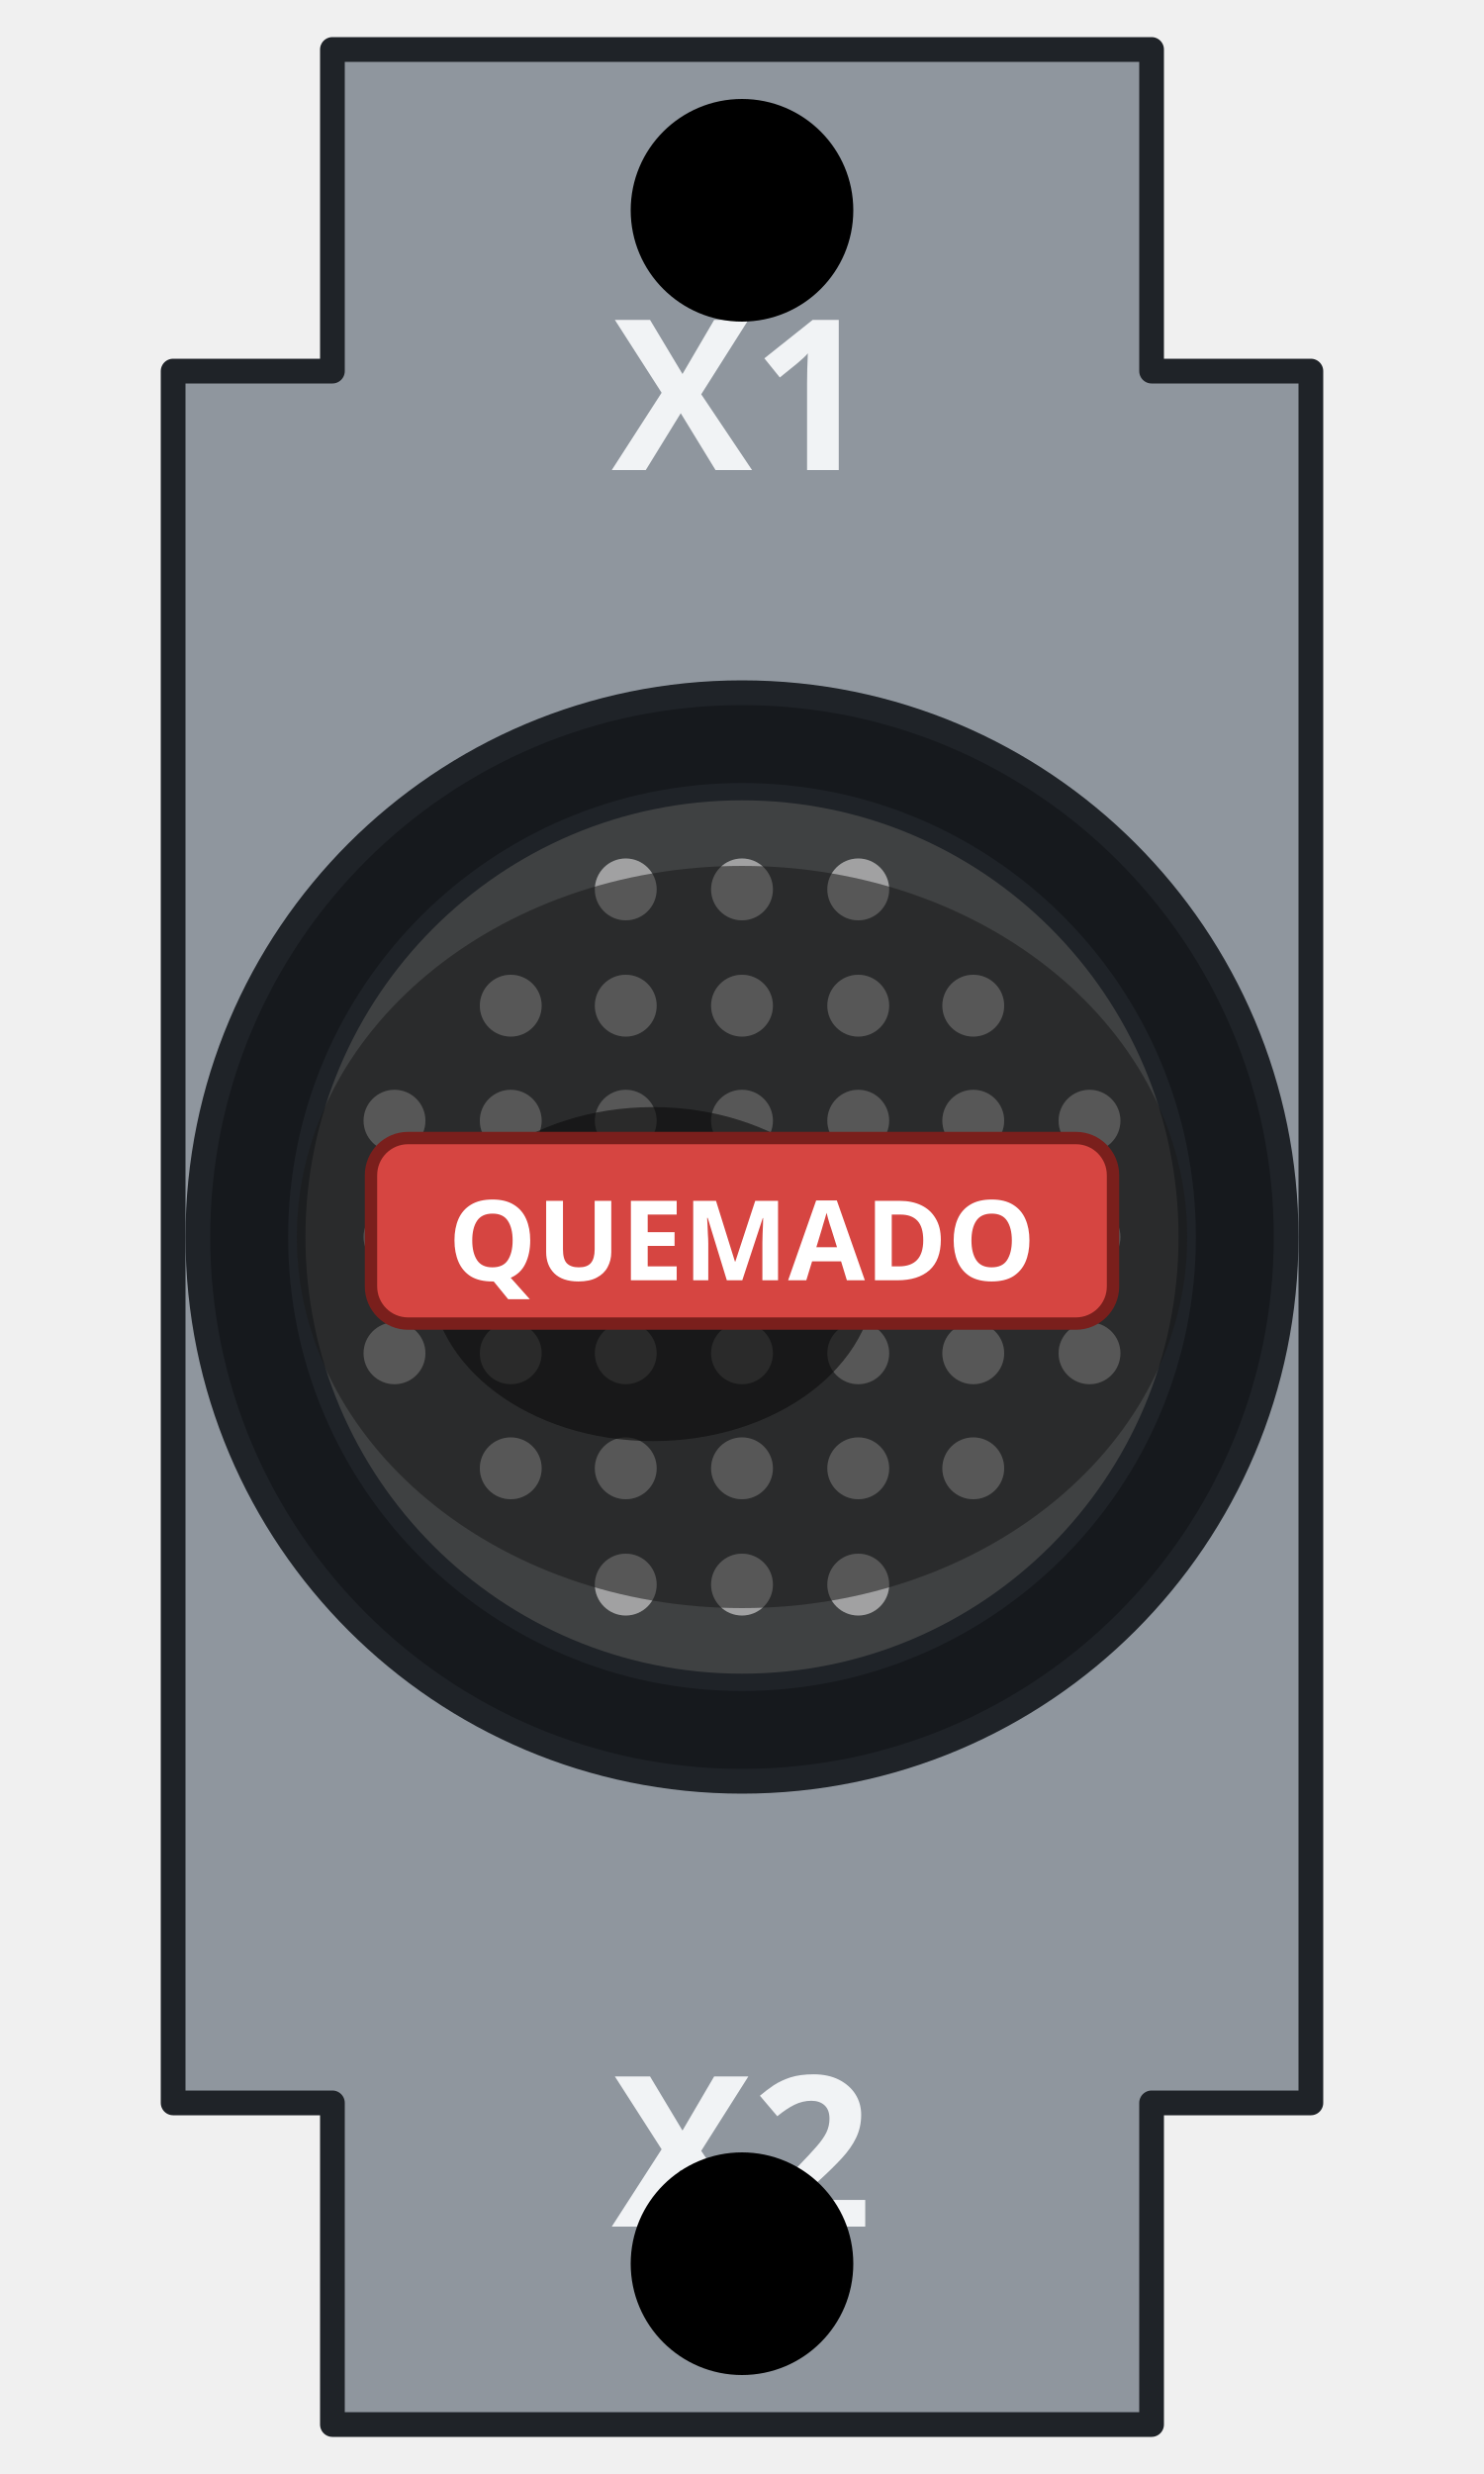
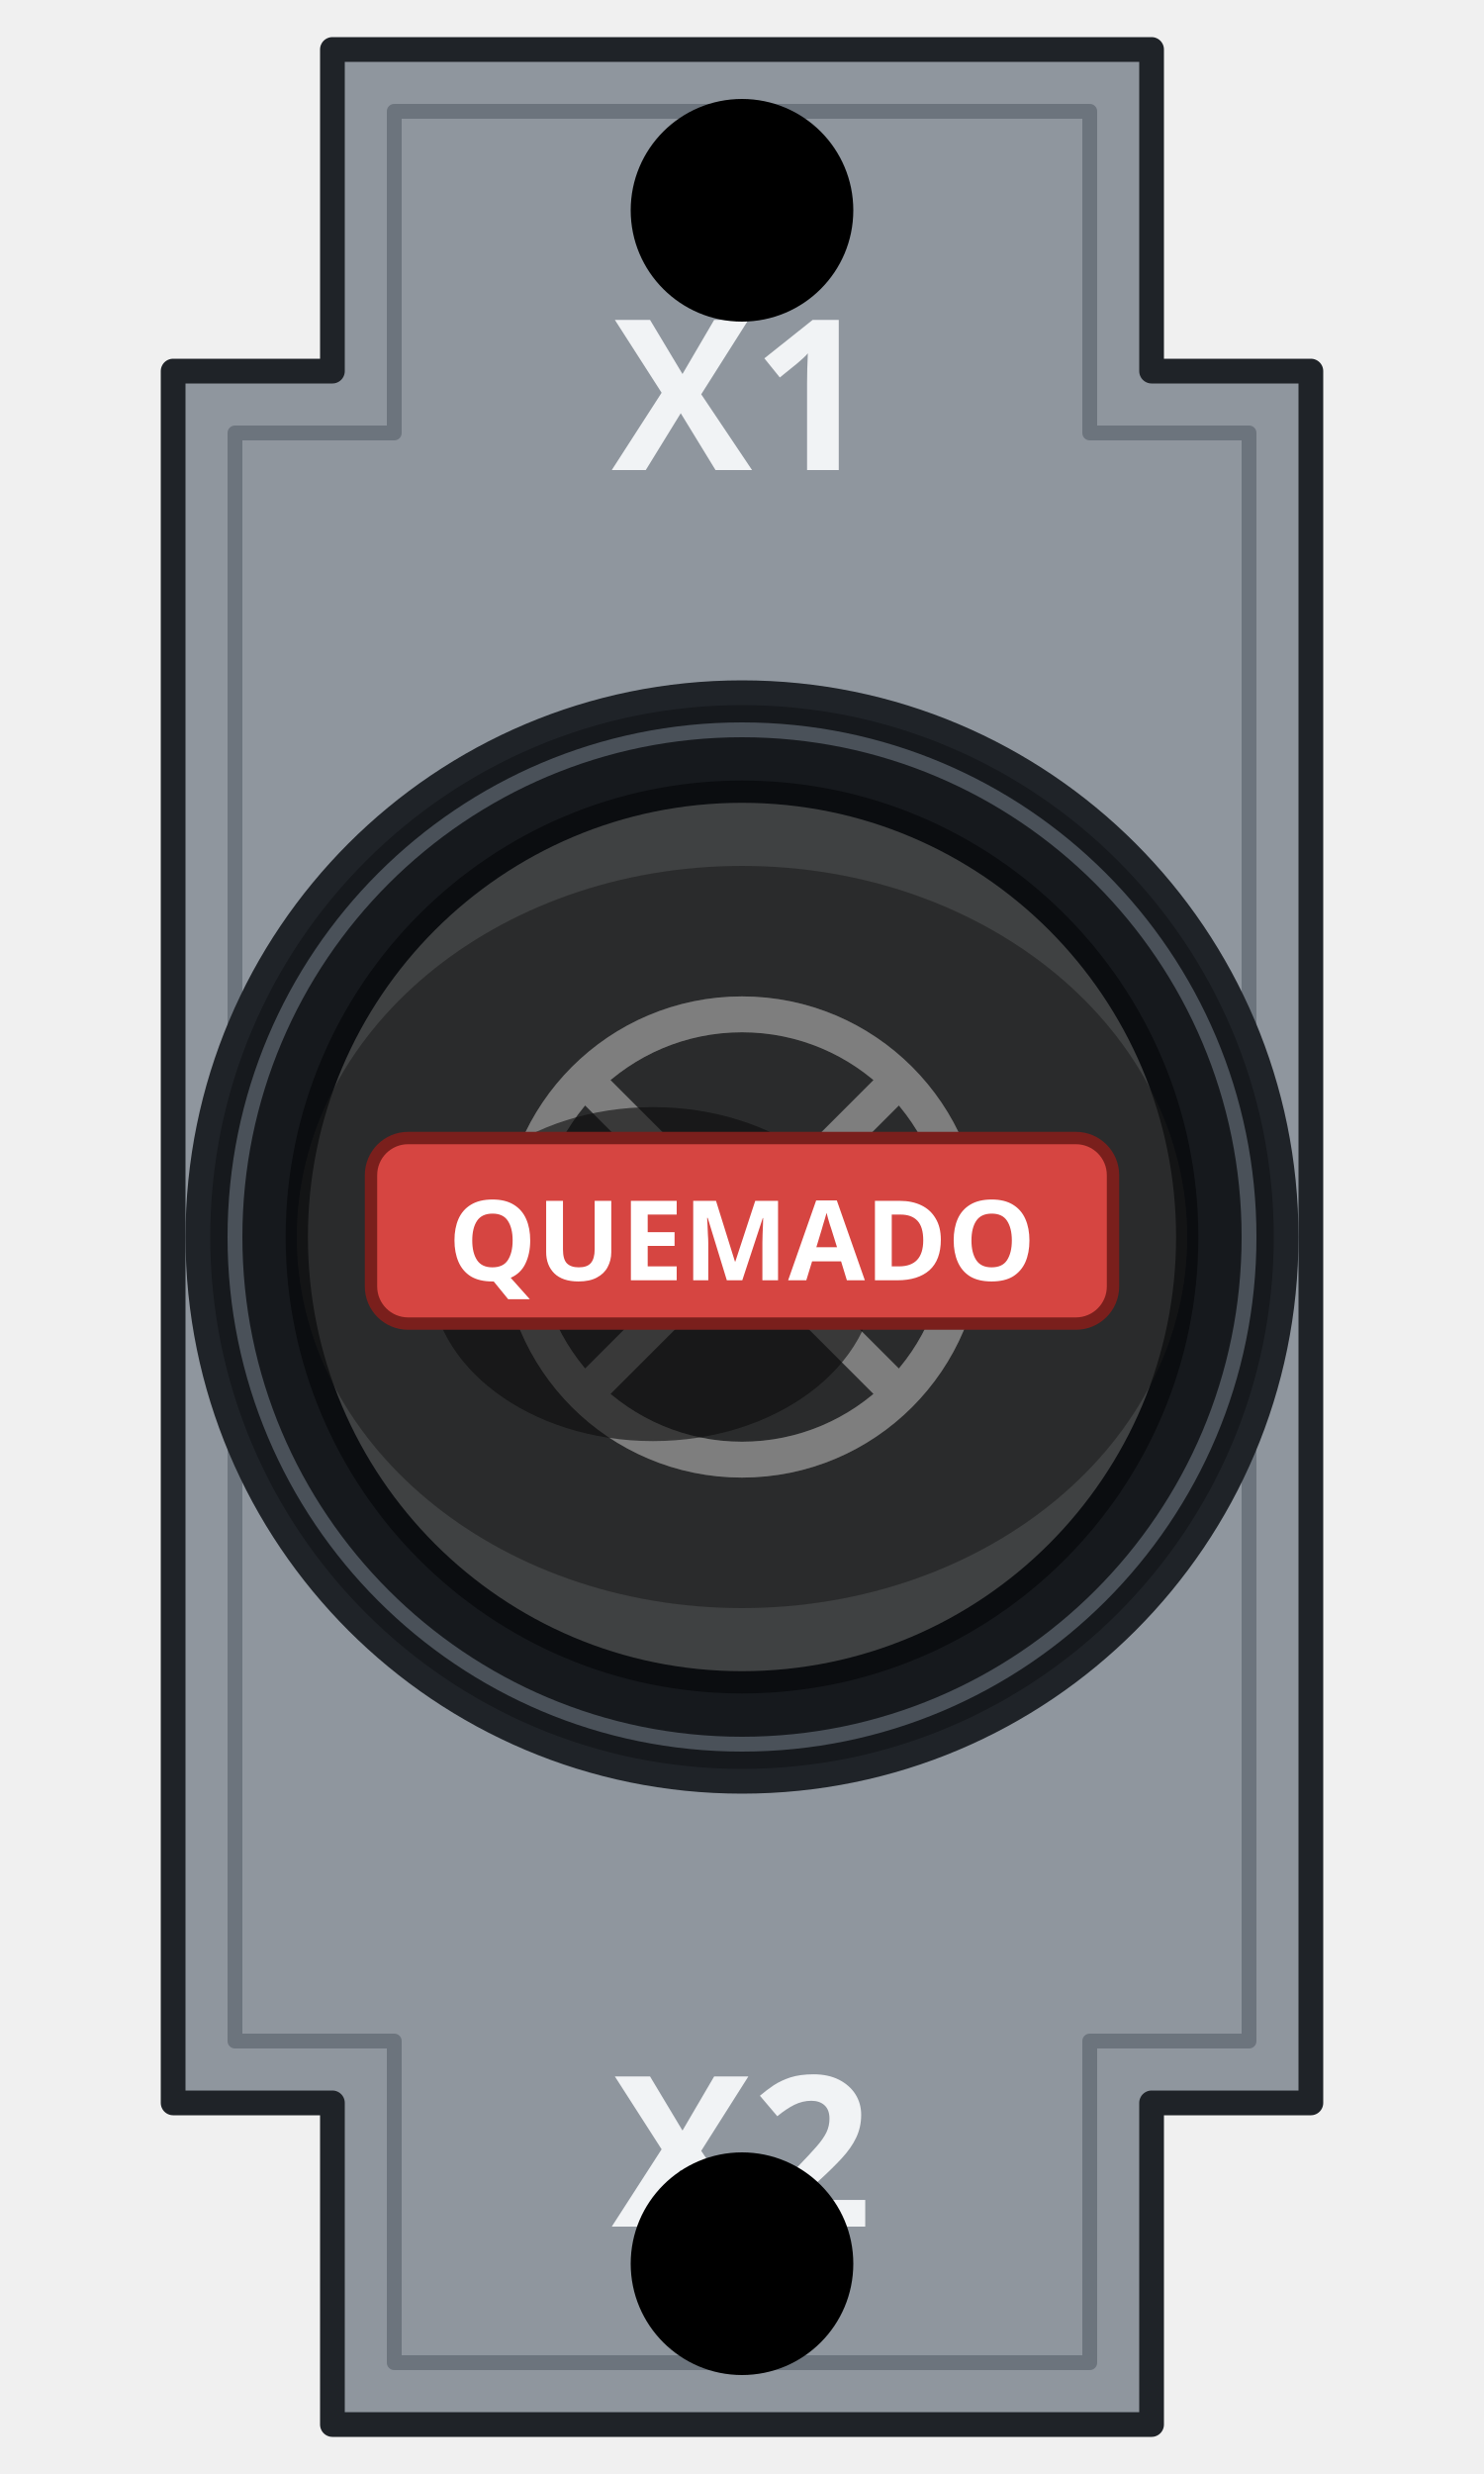
<svg xmlns="http://www.w3.org/2000/svg" viewBox="0 0 120 200" width="120" height="200" font-family="Segoe UI,Noto Sans,Arial,sans-serif">
  <path d="M26.88 4 H93.12 V30 H106 V170 H93.12 V196 H26.88 V170 H14 V30 H26.88 Z" fill="#8f969e" stroke="#1f2328" stroke-width="2" stroke-linejoin="round" />
+   <path d="M31.88 9 H88.12 V35 H101 V165 H88.12 V191 H31.88 V165 H19 V35 H31.88 Z" fill="none" stroke="#6c747d" stroke-width="1.2" stroke-linejoin="round" />
  <circle cx="60" cy="100" r="44" fill="#16191d" stroke="#1f2328" stroke-width="2" />
+   <circle cx="60" cy="100" r="41" fill="none" stroke="#4a5159" stroke-width="1.2" />
  <circle cx="60" cy="100" r="36" fill="#888" stroke="none" stroke-width="0" data-fill="param.color" />
  <circle cx="60" cy="100" r="36" fill="#0b0d10" stroke="none" stroke-width="0" opacity=".58" data-show="!out.lit" />
-   <g fill="#fff" opacity=".18" data-show="!out.lit">
-     <circle cx="31.9" cy="90.6" r="2.5" />
-     <circle cx="31.9" cy="100.0" r="2.5" />
-     <circle cx="31.9" cy="109.4" r="2.5" />
-     <circle cx="41.3" cy="81.3" r="2.5" />
-     <circle cx="41.3" cy="90.6" r="2.5" />
-     <circle cx="41.3" cy="100.0" r="2.5" />
-     <circle cx="41.3" cy="109.4" r="2.5" />
-     <circle cx="41.3" cy="118.7" r="2.5" />
-     <circle cx="50.6" cy="71.9" r="2.5" />
-     <circle cx="50.6" cy="81.3" r="2.5" />
-     <circle cx="50.6" cy="90.6" r="2.5" />
-     <circle cx="50.6" cy="100.0" r="2.5" />
-     <circle cx="50.6" cy="109.4" r="2.5" />
-     <circle cx="50.6" cy="118.7" r="2.5" />
-     <circle cx="50.6" cy="128.1" r="2.5" />
-     <circle cx="60.0" cy="71.9" r="2.5" />
-     <circle cx="60.0" cy="81.3" r="2.5" />
-     <circle cx="60.0" cy="90.6" r="2.5" />
-     <circle cx="60.0" cy="100.0" r="2.5" />
-     <circle cx="60.0" cy="109.4" r="2.5" />
-     <circle cx="60.0" cy="118.7" r="2.5" />
-     <circle cx="60.0" cy="128.1" r="2.5" />
-     <circle cx="69.4" cy="71.9" r="2.5" />
-     <circle cx="69.4" cy="81.3" r="2.5" />
-     <circle cx="69.4" cy="90.6" r="2.5" />
-     <circle cx="69.4" cy="100.0" r="2.5" />
-     <circle cx="69.4" cy="109.4" r="2.5" />
-     <circle cx="69.4" cy="118.7" r="2.5" />
-     <circle cx="69.4" cy="128.1" r="2.5" />
-     <circle cx="78.7" cy="81.3" r="2.5" />
-     <circle cx="78.7" cy="90.6" r="2.5" />
-     <circle cx="78.7" cy="100.0" r="2.5" />
-     <circle cx="78.7" cy="109.4" r="2.5" />
-     <circle cx="78.7" cy="118.7" r="2.5" />
-     <circle cx="88.1" cy="90.6" r="2.5" />
-     <circle cx="88.1" cy="100.0" r="2.5" />
-     <circle cx="88.1" cy="109.4" r="2.5" />
+   <g stroke="#ffffff" stroke-width="2.9" stroke-linecap="round" opacity=".28" data-show="!out.lit">
+     <circle cx="60" cy="100" r="18.0" fill="none" />
+     <path d="M47.3 87.3 L72.7 112.7 M72.7 87.3 L47.3 112.7" />
  </g>
-   <g fill="#fff" opacity=".4" data-show="out.lit">
-     <circle cx="31.9" cy="90.6" r="2.5" />
-     <circle cx="31.9" cy="100.0" r="2.5" />
-     <circle cx="31.9" cy="109.4" r="2.5" />
-     <circle cx="41.3" cy="81.3" r="2.5" />
-     <circle cx="41.3" cy="90.6" r="2.5" />
-     <circle cx="41.3" cy="100.0" r="2.5" />
-     <circle cx="41.3" cy="109.4" r="2.5" />
-     <circle cx="41.3" cy="118.7" r="2.5" />
-     <circle cx="50.6" cy="71.9" r="2.5" />
-     <circle cx="50.6" cy="81.3" r="2.5" />
-     <circle cx="50.6" cy="90.6" r="2.5" />
-     <circle cx="50.6" cy="100.0" r="2.5" />
-     <circle cx="50.6" cy="109.4" r="2.5" />
-     <circle cx="50.6" cy="118.7" r="2.5" />
-     <circle cx="50.6" cy="128.1" r="2.5" />
-     <circle cx="60.0" cy="71.9" r="2.5" />
-     <circle cx="60.0" cy="81.3" r="2.5" />
-     <circle cx="60.0" cy="90.6" r="2.5" />
-     <circle cx="60.0" cy="100.0" r="2.5" />
-     <circle cx="60.0" cy="109.4" r="2.5" />
-     <circle cx="60.0" cy="118.7" r="2.5" />
-     <circle cx="60.0" cy="128.1" r="2.5" />
-     <circle cx="69.4" cy="71.9" r="2.5" />
-     <circle cx="69.4" cy="81.3" r="2.5" />
-     <circle cx="69.4" cy="90.6" r="2.5" />
-     <circle cx="69.4" cy="100.0" r="2.5" />
-     <circle cx="69.4" cy="109.4" r="2.5" />
-     <circle cx="69.4" cy="118.7" r="2.5" />
-     <circle cx="69.4" cy="128.1" r="2.5" />
-     <circle cx="78.7" cy="81.3" r="2.5" />
-     <circle cx="78.7" cy="90.6" r="2.5" />
-     <circle cx="78.7" cy="100.0" r="2.5" />
-     <circle cx="78.7" cy="109.4" r="2.5" />
-     <circle cx="78.7" cy="118.7" r="2.5" />
-     <circle cx="88.1" cy="90.6" r="2.5" />
-     <circle cx="88.1" cy="100.0" r="2.5" />
-     <circle cx="88.1" cy="109.4" r="2.5" />
+   <g stroke="#ffffff" stroke-width="2.9" stroke-linecap="round" opacity=".95" data-show="out.lit">
+     <circle cx="60" cy="100" r="18.0" fill="none" />
+     <path d="M47.3 87.3 L72.7 112.7 M72.7 87.3 L47.3 112.7" />
  </g>
-   <circle cx="60" cy="100" r="36" fill="none" stroke="#1f2328" stroke-width="1.4" />
+   <circle cx="60" cy="100" r="36" fill="none" stroke="#0b0d10" stroke-width="1.8" />
  <text x="60" y="38" font-size="17" font-weight="800" fill="#f1f3f5" text-anchor="middle">X1</text>
  <text x="60" y="180" font-size="17" font-weight="800" fill="#f1f3f5" text-anchor="middle">X2</text>
  <g data-show="damaged">
    <ellipse cx="60" cy="100" rx="36" ry="30" fill="#1a1a1a" opacity=".55" />
    <ellipse cx="52.8" cy="103.0" rx="18.0" ry="13.5" fill="#0b0b0b" opacity=".6" />
    <rect x="30" y="92" width="60" height="15" rx="3" fill="#d64541" stroke="#7a1f1c" stroke-width="1" />
    <text x="60" y="103.5" font-size="9" font-weight="800" fill="#fff" text-anchor="middle">QUEMADO</text>
  </g>
  <circle class="jw-term" data-term="X1" cx="60" cy="17" r="9" />
  <circle class="jw-term" data-term="X2" cx="60" cy="183" r="9" data-side="b" />
</svg>
